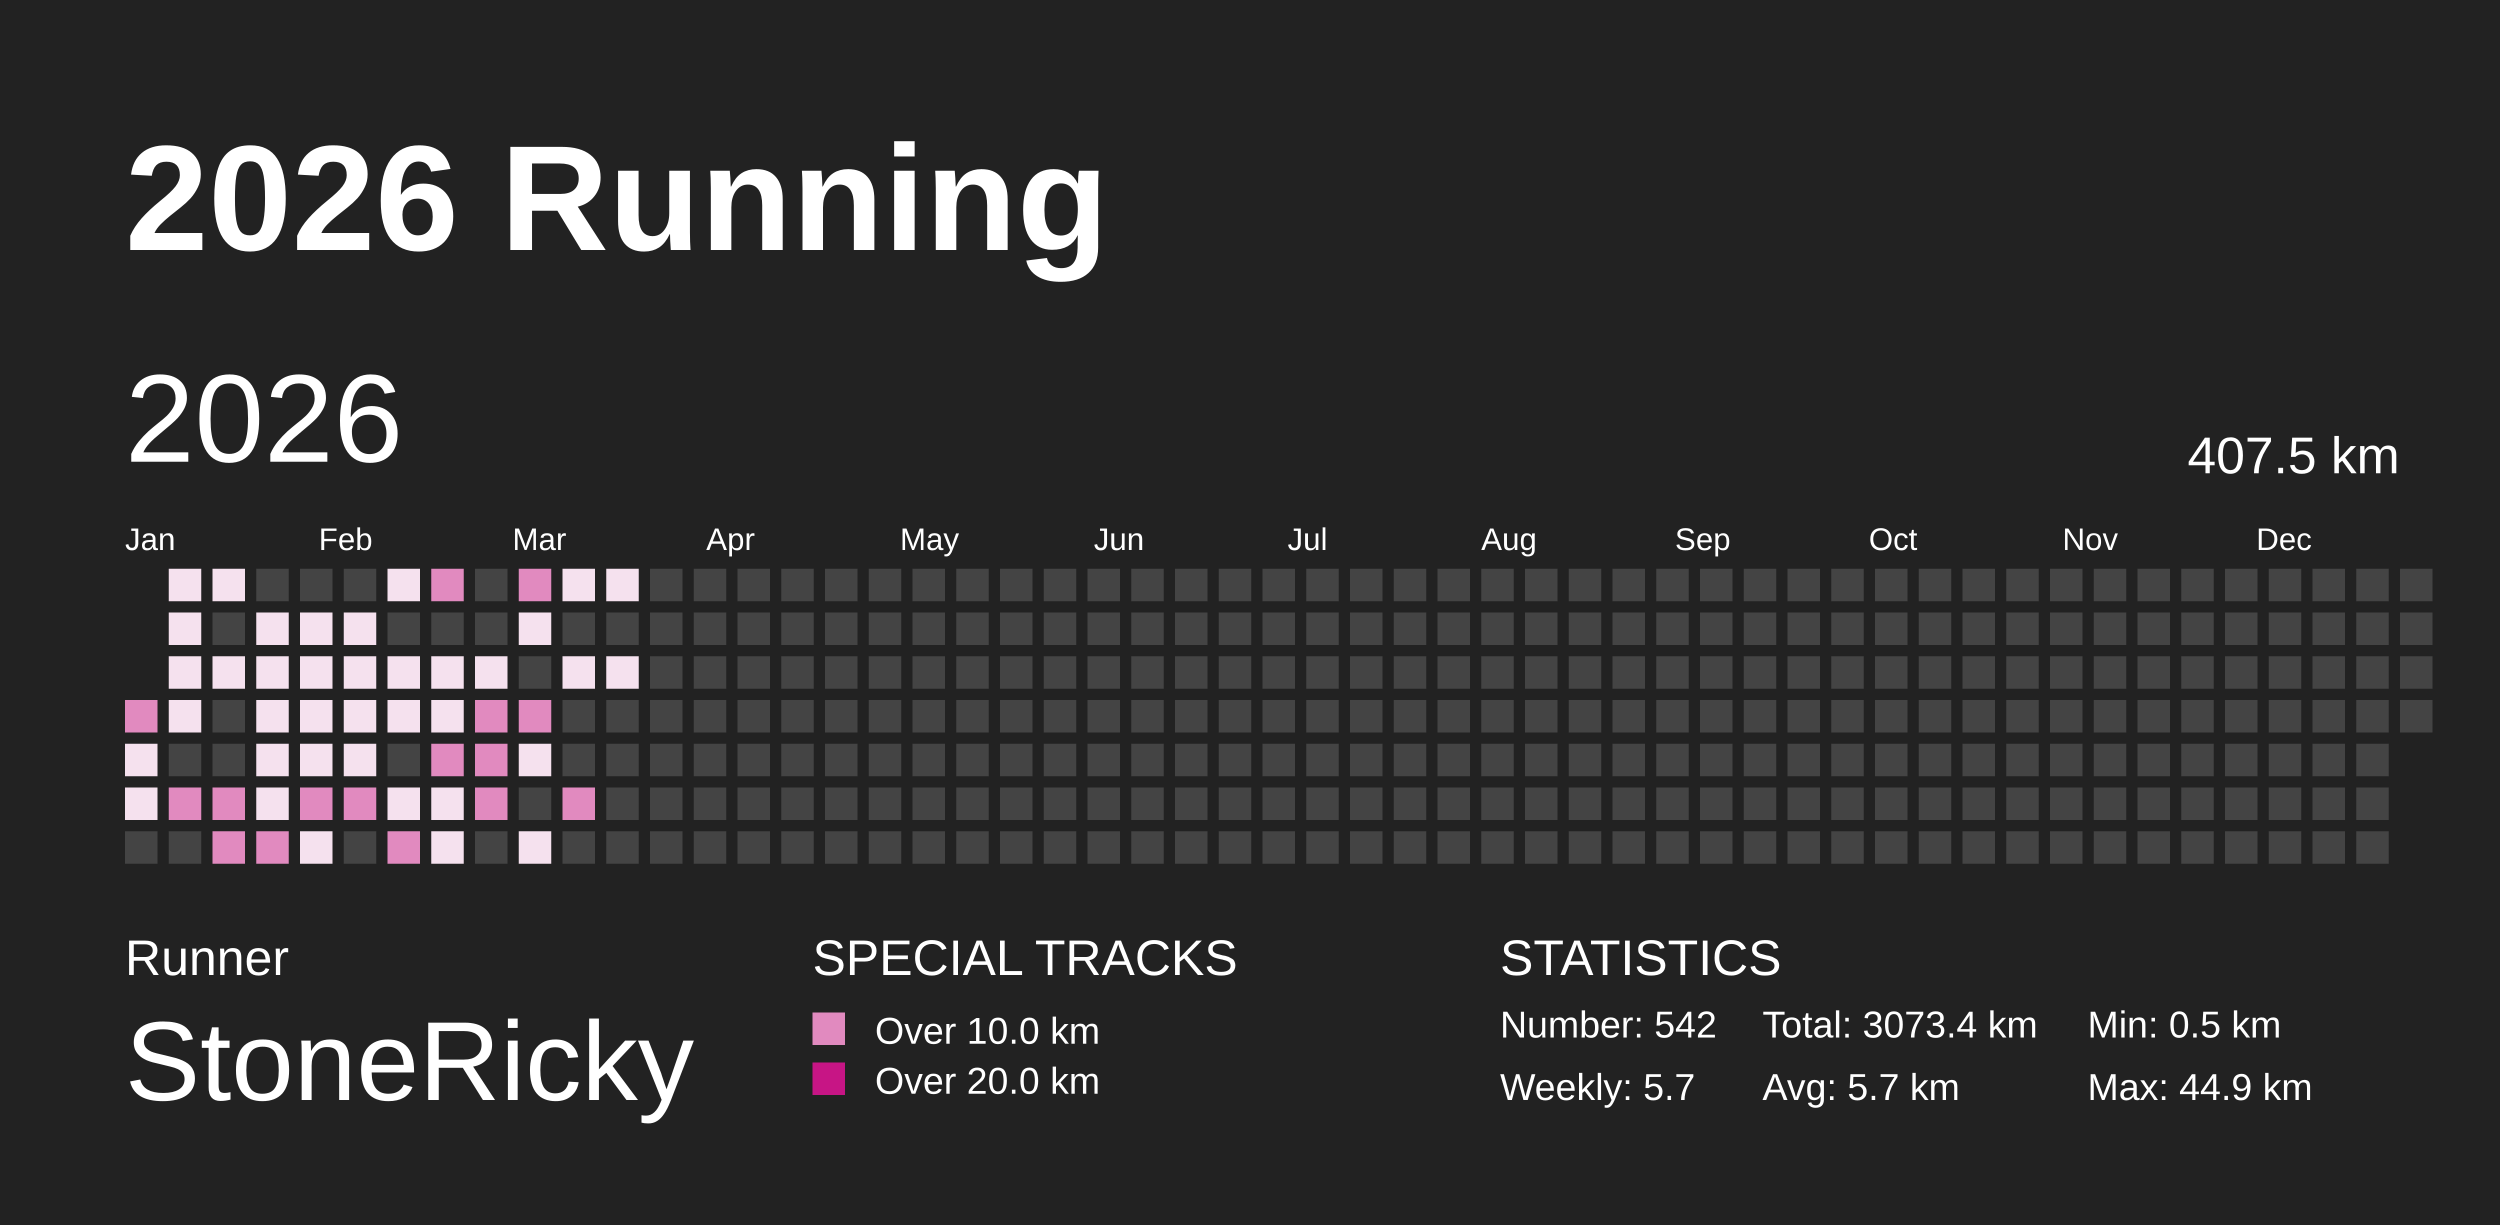
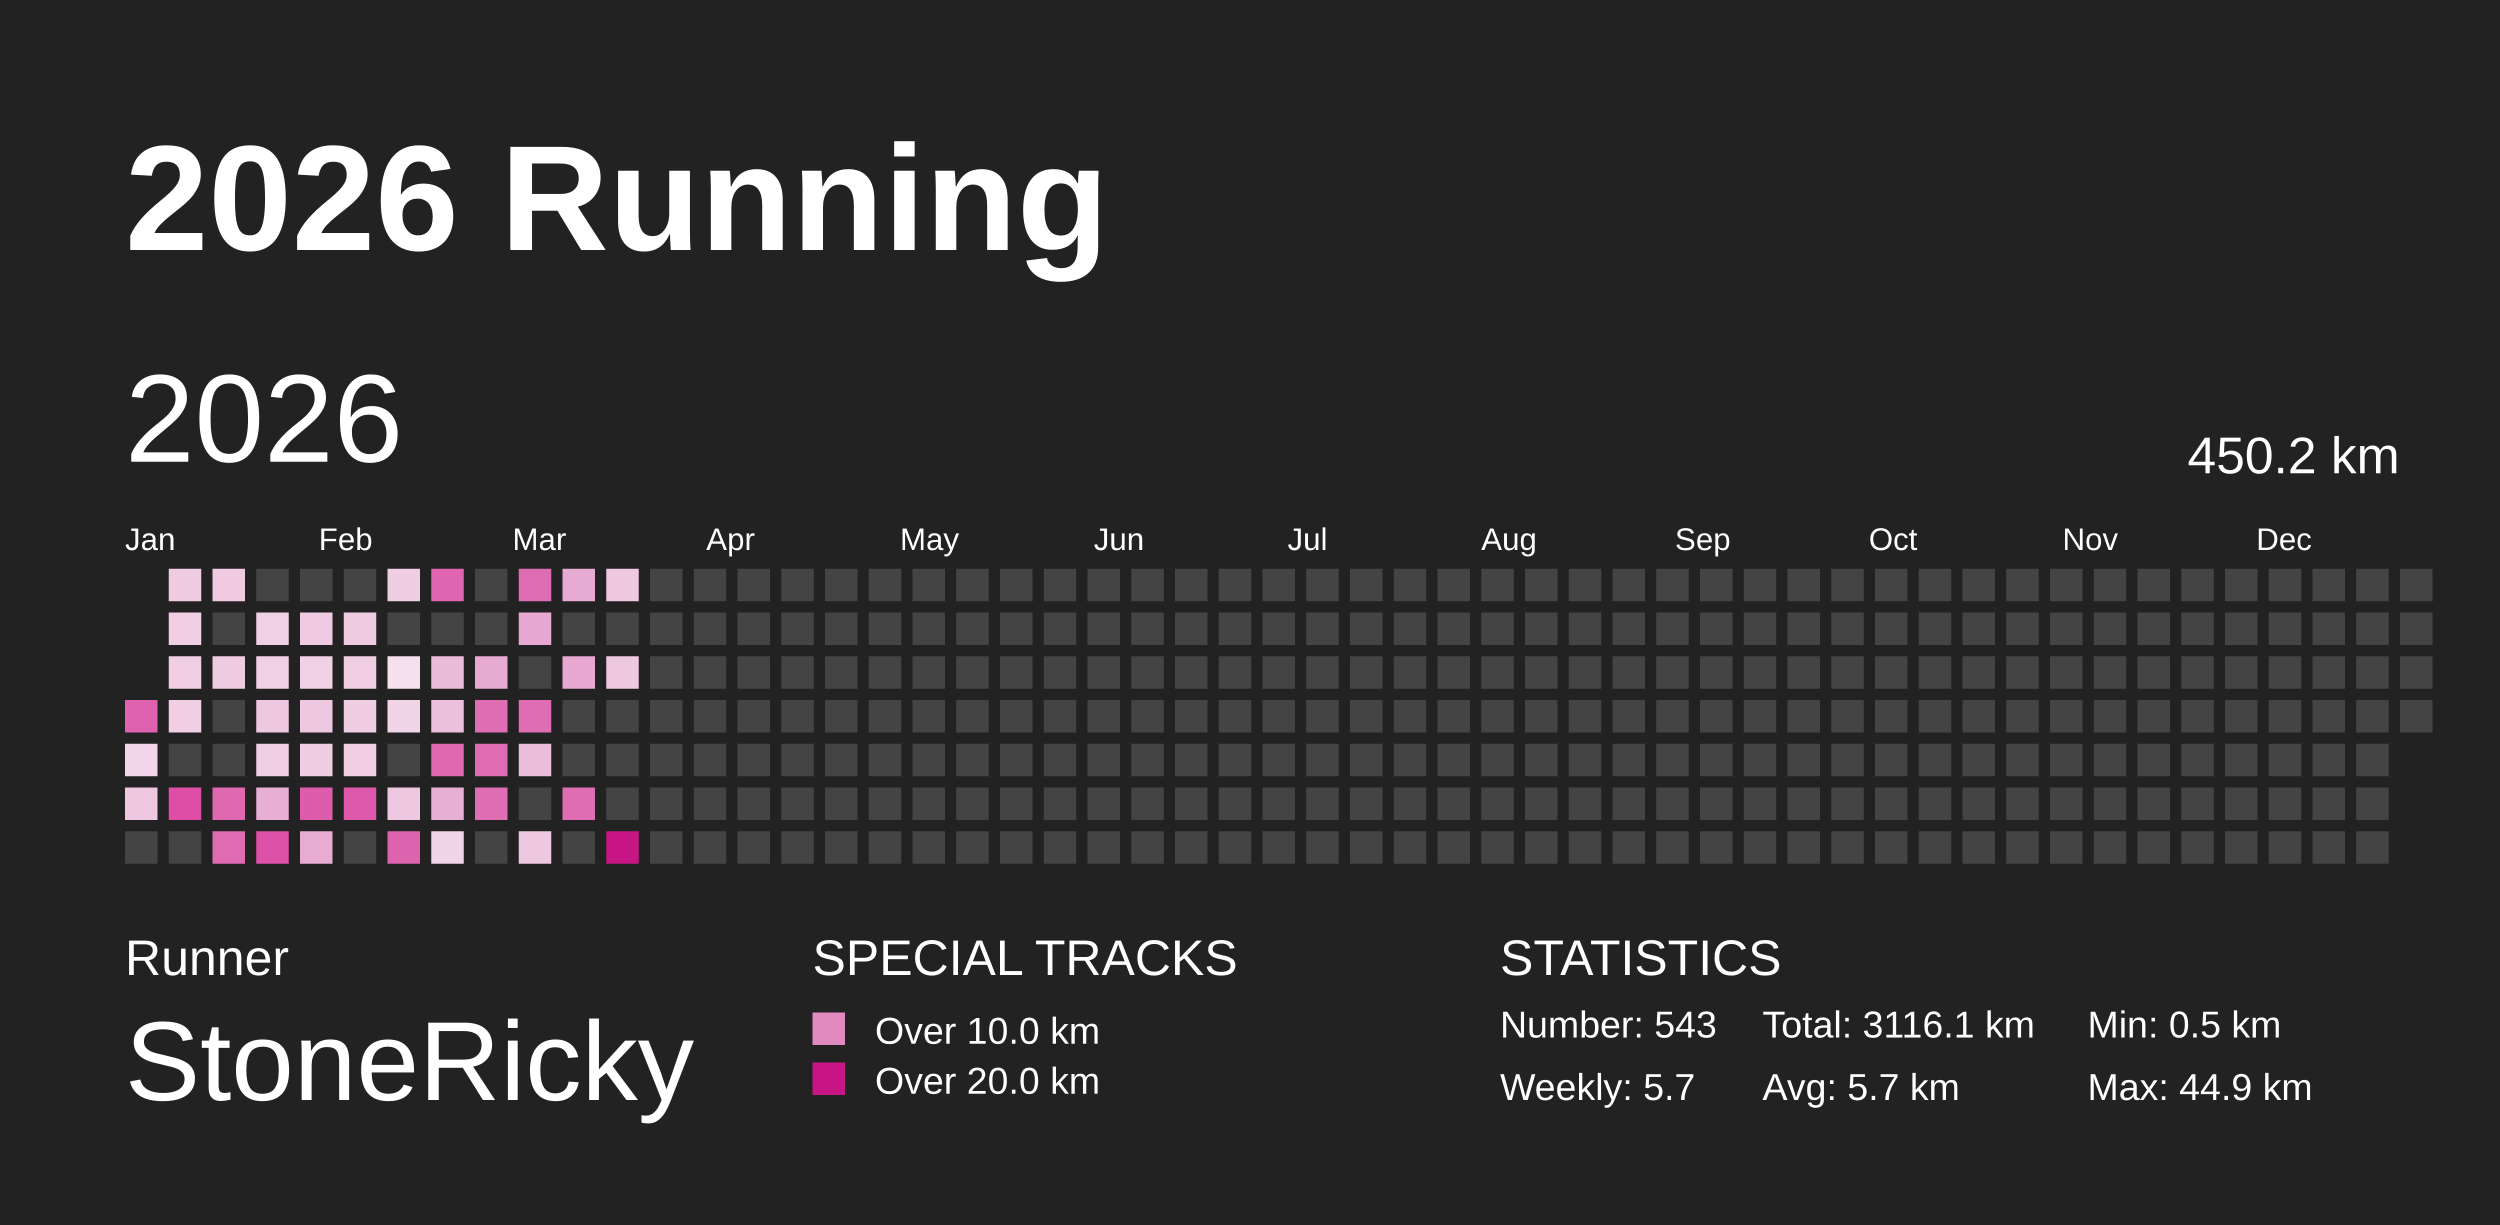
<svg xmlns="http://www.w3.org/2000/svg" baseProfile="full" height="98mm" version="1.1" viewBox="0,0,200,98" width="200mm">
  <defs />
  <rect fill="#222222" height="98" width="200" x="0" y="0" />
  <text fill="#FFFFFF" style="font-size:12px; font-family:Arial; font-weight:bold;" x="10" y="20">2026 Running</text>
  <text fill="#FFFFFF" style="font-size:4px; font-family:Arial" x="10" y="78">Runner</text>
  <text fill="#FFFFFF" style="font-size:9px; font-family:Arial" x="10" y="88">StoneRicky</text>
  <text fill="#FFFFFF" style="font-size:4px; font-family:Arial" x="65" y="78">SPECIAL TRACKS</text>
  <rect fill="#E18ABF" height="2.6" width="2.6" x="65" y="81" />
  <text fill="#FFFFFF" style="font-size:3px; font-family:Arial" x="70" y="83.5">Over 10.0 km</text>
  <rect fill="#C71585" height="2.6" width="2.6" x="65" y="85" />
  <text fill="#FFFFFF" style="font-size:3px; font-family:Arial" x="70" y="87.5">Over 20.0 km</text>
  <text fill="#FFFFFF" style="font-size:4px; font-family:Arial" x="120" y="78">STATISTICS</text>
-   <text fill="#FFFFFF" style="font-size:3px; font-family:Arial" x="120" y="83">Number: 542</text>
+   <text fill="#FFFFFF" style="font-size:3px; font-family:Arial" x="120" y="83">Number: 543</text>
  <text fill="#FFFFFF" style="font-size:3px; font-family:Arial" x="120" y="88">Weekly: 5.7</text>
-   <text fill="#FFFFFF" style="font-size:3px; font-family:Arial" x="141" y="83">Total: 3073.4 km</text>
+   <text fill="#FFFFFF" style="font-size:3px; font-family:Arial" x="141" y="83">Total: 3116.1 km</text>
  <text fill="#FFFFFF" style="font-size:3px; font-family:Arial" x="141" y="88">Avg: 5.7 km</text>
  <text fill="#FFFFFF" style="font-size:3px; font-family:Arial" x="167" y="83">Min: 0.5 km</text>
  <text fill="#FFFFFF" style="font-size:3px; font-family:Arial" x="167" y="88">Max: 44.9 km</text>
  <text dominant-baseline="hanging" fill="#FFFFFF" style="font-size:10.0px; font-family:Arial;" x="10" y="30">2026</text>
-   <text dominant-baseline="hanging" fill="#FFFFFF" style="font-size:4.125px; font-family:Arial;" x="175" y="35">407.5 km</text>
+   <text dominant-baseline="hanging" fill="#FFFFFF" style="font-size:4.125px; font-family:Arial;" x="175" y="35">450.2 km</text>
  <text fill="#FFFFFF" style="font-size:2.5px; font-family:Arial" x="10.0" y="44">Jan</text>
  <text fill="#FFFFFF" style="font-size:2.5px; font-family:Arial" x="25.5" y="44">Feb</text>
  <text fill="#FFFFFF" style="font-size:2.5px; font-family:Arial" x="41.0" y="44">Mar</text>
  <text fill="#FFFFFF" style="font-size:2.5px; font-family:Arial" x="56.5" y="44">Apr</text>
  <text fill="#FFFFFF" style="font-size:2.5px; font-family:Arial" x="72.0" y="44">May</text>
  <text fill="#FFFFFF" style="font-size:2.5px; font-family:Arial" x="87.5" y="44">Jun</text>
  <text fill="#FFFFFF" style="font-size:2.5px; font-family:Arial" x="103.0" y="44">Jul</text>
  <text fill="#FFFFFF" style="font-size:2.5px; font-family:Arial" x="118.5" y="44">Aug</text>
  <text fill="#FFFFFF" style="font-size:2.5px; font-family:Arial" x="134.0" y="44">Sep</text>
  <text fill="#FFFFFF" style="font-size:2.5px; font-family:Arial" x="149.5" y="44">Oct</text>
  <text fill="#FFFFFF" style="font-size:2.5px; font-family:Arial" x="165.0" y="44">Nov</text>
  <text fill="#FFFFFF" style="font-size:2.5px; font-family:Arial" x="180.5" y="44">Dec</text>
-   <rect fill="#E18ABF" height="2.6" width="2.6" x="10.0" y="56.0" />
-   <rect fill="#F5E1EE" height="2.6" width="2.6" x="10.0" y="59.5" />
-   <rect fill="#F5E1EE" height="2.6" width="2.6" x="10.0" y="63.0" />
+   <rect fill="#de62ae" height="2.6" width="2.6" x="10.0" y="56.0" />
+   <rect fill="#f2d5e8" height="2.6" width="2.6" x="10.0" y="59.5" />
+   <rect fill="#eec7e0" height="2.6" width="2.6" x="10.0" y="63.0" />
  <rect fill="#444444" height="2.6" width="2.6" x="10.0" y="66.5" />
-   <rect fill="#F5E1EE" height="2.6" width="2.6" x="13.5" y="45.5" />
-   <rect fill="#F5E1EE" height="2.6" width="2.6" x="13.5" y="49.0" />
-   <rect fill="#F5E1EE" height="2.6" width="2.6" x="13.5" y="52.5" />
-   <rect fill="#F5E1EE" height="2.6" width="2.6" x="13.5" y="56.0" />
+   <rect fill="#efcbe2" height="2.6" width="2.6" x="13.5" y="45.5" />
+   <rect fill="#f0cee4" height="2.6" width="2.6" x="13.5" y="49.0" />
+   <rect fill="#f0cee4" height="2.6" width="2.6" x="13.5" y="52.5" />
+   <rect fill="#f0cee4" height="2.6" width="2.6" x="13.5" y="56.0" />
  <rect fill="#444444" height="2.6" width="2.6" x="13.5" y="59.5" />
-   <rect fill="#E18ABF" height="2.6" width="2.6" x="13.5" y="63.0" />
+   <rect fill="#de4ea7" height="2.6" width="2.6" x="13.5" y="63.0" />
  <rect fill="#444444" height="2.6" width="2.6" x="13.5" y="66.5" />
-   <rect fill="#F5E1EE" height="2.6" width="2.6" x="17.0" y="45.5" />
+   <rect fill="#efcae2" height="2.6" width="2.6" x="17.0" y="45.5" />
  <rect fill="#444444" height="2.6" width="2.6" x="17.0" y="49.0" />
-   <rect fill="#F5E1EE" height="2.6" width="2.6" x="17.0" y="52.5" />
+   <rect fill="#efcbe2" height="2.6" width="2.6" x="17.0" y="52.5" />
  <rect fill="#444444" height="2.6" width="2.6" x="17.0" y="56.0" />
  <rect fill="#444444" height="2.6" width="2.6" x="17.0" y="59.5" />
-   <rect fill="#E18ABF" height="2.6" width="2.6" x="17.0" y="63.0" />
-   <rect fill="#E18ABF" height="2.6" width="2.6" x="17.0" y="66.5" />
+   <rect fill="#df68b1" height="2.6" width="2.6" x="17.0" y="63.0" />
+   <rect fill="#df6bb2" height="2.6" width="2.6" x="17.0" y="66.5" />
  <rect fill="#444444" height="2.6" width="2.6" x="20.5" y="45.5" />
-   <rect fill="#F5E1EE" height="2.6" width="2.6" x="20.5" y="49.0" />
-   <rect fill="#F5E1EE" height="2.6" width="2.6" x="20.5" y="52.5" />
-   <rect fill="#F5E1EE" height="2.6" width="2.6" x="20.5" y="56.0" />
-   <rect fill="#F5E1EE" height="2.6" width="2.6" x="20.5" y="59.5" />
-   <rect fill="#F5E1EE" height="2.6" width="2.6" x="20.5" y="63.0" />
-   <rect fill="#E18ABF" height="2.6" width="2.6" x="20.5" y="66.5" />
+   <rect fill="#f0d0e5" height="2.6" width="2.6" x="20.5" y="49.0" />
+   <rect fill="#f0d0e5" height="2.6" width="2.6" x="20.5" y="52.5" />
+   <rect fill="#eec8e1" height="2.6" width="2.6" x="20.5" y="56.0" />
+   <rect fill="#f0cfe4" height="2.6" width="2.6" x="20.5" y="59.5" />
+   <rect fill="#e8aed3" height="2.6" width="2.6" x="20.5" y="63.0" />
+   <rect fill="#de51a8" height="2.6" width="2.6" x="20.5" y="66.5" />
  <rect fill="#444444" height="2.6" width="2.6" x="24.0" y="45.5" />
-   <rect fill="#F5E1EE" height="2.6" width="2.6" x="24.0" y="49.0" />
-   <rect fill="#F5E1EE" height="2.6" width="2.6" x="24.0" y="52.5" />
-   <rect fill="#F5E1EE" height="2.6" width="2.6" x="24.0" y="56.0" />
-   <rect fill="#F5E1EE" height="2.6" width="2.6" x="24.0" y="59.5" />
-   <rect fill="#E18ABF" height="2.6" width="2.6" x="24.0" y="63.0" />
-   <rect fill="#F5E1EE" height="2.6" width="2.6" x="24.0" y="66.5" />
+   <rect fill="#efcae2" height="2.6" width="2.6" x="24.0" y="49.0" />
+   <rect fill="#f0d0e5" height="2.6" width="2.6" x="24.0" y="52.5" />
+   <rect fill="#eec7e0" height="2.6" width="2.6" x="24.0" y="56.0" />
+   <rect fill="#efcde3" height="2.6" width="2.6" x="24.0" y="59.5" />
+   <rect fill="#de5cac" height="2.6" width="2.6" x="24.0" y="63.0" />
+   <rect fill="#e8acd3" height="2.6" width="2.6" x="24.0" y="66.5" />
  <rect fill="#444444" height="2.6" width="2.6" x="27.5" y="45.5" />
-   <rect fill="#F5E1EE" height="2.6" width="2.6" x="27.5" y="49.0" />
-   <rect fill="#F5E1EE" height="2.6" width="2.6" x="27.5" y="52.5" />
-   <rect fill="#F5E1EE" height="2.6" width="2.6" x="27.5" y="56.0" />
-   <rect fill="#F5E1EE" height="2.6" width="2.6" x="27.5" y="59.5" />
-   <rect fill="#E18ABF" height="2.6" width="2.6" x="27.5" y="63.0" />
+   <rect fill="#efcbe2" height="2.6" width="2.6" x="27.5" y="49.0" />
+   <rect fill="#f0cee4" height="2.6" width="2.6" x="27.5" y="52.5" />
+   <rect fill="#efcde3" height="2.6" width="2.6" x="27.5" y="56.0" />
+   <rect fill="#f0cee4" height="2.6" width="2.6" x="27.5" y="59.5" />
+   <rect fill="#de59ab" height="2.6" width="2.6" x="27.5" y="63.0" />
  <rect fill="#444444" height="2.6" width="2.6" x="27.5" y="66.5" />
-   <rect fill="#F5E1EE" height="2.6" width="2.6" x="31.0" y="45.5" />
+   <rect fill="#efcde3" height="2.6" width="2.6" x="31.0" y="45.5" />
  <rect fill="#444444" height="2.6" width="2.6" x="31.0" y="49.0" />
-   <rect fill="#F5E1EE" height="2.6" width="2.6" x="31.0" y="52.5" />
-   <rect fill="#F5E1EE" height="2.6" width="2.6" x="31.0" y="56.0" />
+   <rect fill="#f5e1ee" height="2.6" width="2.6" x="31.0" y="52.5" />
+   <rect fill="#f1d4e7" height="2.6" width="2.6" x="31.0" y="56.0" />
  <rect fill="#444444" height="2.6" width="2.6" x="31.0" y="59.5" />
-   <rect fill="#F5E1EE" height="2.6" width="2.6" x="31.0" y="63.0" />
-   <rect fill="#E18ABF" height="2.6" width="2.6" x="31.0" y="66.5" />
-   <rect fill="#E18ABF" height="2.6" width="2.6" x="34.5" y="45.5" />
+   <rect fill="#eec7e0" height="2.6" width="2.6" x="31.0" y="63.0" />
+   <rect fill="#de63af" height="2.6" width="2.6" x="31.0" y="66.5" />
+   <rect fill="#df65b0" height="2.6" width="2.6" x="34.5" y="45.5" />
  <rect fill="#444444" height="2.6" width="2.6" x="34.5" y="49.0" />
-   <rect fill="#F5E1EE" height="2.6" width="2.6" x="34.5" y="52.5" />
-   <rect fill="#F5E1EE" height="2.6" width="2.6" x="34.5" y="56.0" />
-   <rect fill="#E18ABF" height="2.6" width="2.6" x="34.5" y="59.5" />
-   <rect fill="#F5E1EE" height="2.6" width="2.6" x="34.5" y="63.0" />
-   <rect fill="#F5E1EE" height="2.6" width="2.6" x="34.5" y="66.5" />
+   <rect fill="#ebbcda" height="2.6" width="2.6" x="34.5" y="52.5" />
+   <rect fill="#ecbfdc" height="2.6" width="2.6" x="34.5" y="56.0" />
+   <rect fill="#df68b1" height="2.6" width="2.6" x="34.5" y="59.5" />
+   <rect fill="#e8afd4" height="2.6" width="2.6" x="34.5" y="63.0" />
+   <rect fill="#f1d4e7" height="2.6" width="2.6" x="34.5" y="66.5" />
  <rect fill="#444444" height="2.6" width="2.6" x="38.0" y="45.5" />
  <rect fill="#444444" height="2.6" width="2.6" x="38.0" y="49.0" />
-   <rect fill="#F5E1EE" height="2.6" width="2.6" x="38.0" y="52.5" />
-   <rect fill="#E18ABF" height="2.6" width="2.6" x="38.0" y="56.0" />
-   <rect fill="#E18ABF" height="2.6" width="2.6" x="38.0" y="59.5" />
-   <rect fill="#E18ABF" height="2.6" width="2.6" x="38.0" y="63.0" />
+   <rect fill="#e7aad1" height="2.6" width="2.6" x="38.0" y="52.5" />
+   <rect fill="#df6db3" height="2.6" width="2.6" x="38.0" y="56.0" />
+   <rect fill="#df6bb2" height="2.6" width="2.6" x="38.0" y="59.5" />
+   <rect fill="#df6db3" height="2.6" width="2.6" x="38.0" y="63.0" />
  <rect fill="#444444" height="2.6" width="2.6" x="38.0" y="66.5" />
-   <rect fill="#E18ABF" height="2.6" width="2.6" x="41.5" y="45.5" />
-   <rect fill="#F5E1EE" height="2.6" width="2.6" x="41.5" y="49.0" />
+   <rect fill="#df6db3" height="2.6" width="2.6" x="41.5" y="45.5" />
+   <rect fill="#e7a9d1" height="2.6" width="2.6" x="41.5" y="49.0" />
  <rect fill="#444444" height="2.6" width="2.6" x="41.5" y="52.5" />
-   <rect fill="#E18ABF" height="2.6" width="2.6" x="41.5" y="56.0" />
-   <rect fill="#F5E1EE" height="2.6" width="2.6" x="41.5" y="59.5" />
+   <rect fill="#df6db3" height="2.6" width="2.6" x="41.5" y="56.0" />
+   <rect fill="#ecbddb" height="2.6" width="2.6" x="41.5" y="59.5" />
  <rect fill="#444444" height="2.6" width="2.6" x="41.5" y="63.0" />
-   <rect fill="#F5E1EE" height="2.6" width="2.6" x="41.5" y="66.5" />
-   <rect fill="#F5E1EE" height="2.6" width="2.6" x="45.0" y="45.5" />
+   <rect fill="#eec8e1" height="2.6" width="2.6" x="41.5" y="66.5" />
+   <rect fill="#e7aad2" height="2.6" width="2.6" x="45.0" y="45.5" />
  <rect fill="#444444" height="2.6" width="2.6" x="45.0" y="49.0" />
-   <rect fill="#F5E1EE" height="2.6" width="2.6" x="45.0" y="52.5" />
+   <rect fill="#e7a9d1" height="2.6" width="2.6" x="45.0" y="52.5" />
  <rect fill="#444444" height="2.6" width="2.6" x="45.0" y="56.0" />
  <rect fill="#444444" height="2.6" width="2.6" x="45.0" y="59.5" />
-   <rect fill="#E18ABF" height="2.6" width="2.6" x="45.0" y="63.0" />
+   <rect fill="#df6db3" height="2.6" width="2.6" x="45.0" y="63.0" />
  <rect fill="#444444" height="2.6" width="2.6" x="45.0" y="66.5" />
-   <rect fill="#F5E1EE" height="2.6" width="2.6" x="48.5" y="45.5" />
+   <rect fill="#eec8e1" height="2.6" width="2.6" x="48.5" y="45.5" />
  <rect fill="#444444" height="2.6" width="2.6" x="48.5" y="49.0" />
-   <rect fill="#F5E1EE" height="2.6" width="2.6" x="48.5" y="52.5" />
+   <rect fill="#eec8e1" height="2.6" width="2.6" x="48.5" y="52.5" />
  <rect fill="#444444" height="2.6" width="2.6" x="48.5" y="56.0" />
  <rect fill="#444444" height="2.6" width="2.6" x="48.5" y="59.5" />
  <rect fill="#444444" height="2.6" width="2.6" x="48.5" y="63.0" />
-   <rect fill="#444444" height="2.6" width="2.6" x="48.5" y="66.5" />
+   <rect fill="#C71585" height="2.6" width="2.6" x="48.5" y="66.5" />
  <rect fill="#444444" height="2.6" width="2.6" x="52.0" y="45.5" />
  <rect fill="#444444" height="2.6" width="2.6" x="52.0" y="49.0" />
  <rect fill="#444444" height="2.6" width="2.6" x="52.0" y="52.5" />
  <rect fill="#444444" height="2.6" width="2.6" x="52.0" y="56.0" />
  <rect fill="#444444" height="2.6" width="2.6" x="52.0" y="59.5" />
  <rect fill="#444444" height="2.6" width="2.6" x="52.0" y="63.0" />
  <rect fill="#444444" height="2.6" width="2.6" x="52.0" y="66.5" />
  <rect fill="#444444" height="2.6" width="2.6" x="55.5" y="45.5" />
  <rect fill="#444444" height="2.6" width="2.6" x="55.5" y="49.0" />
  <rect fill="#444444" height="2.6" width="2.6" x="55.5" y="52.5" />
  <rect fill="#444444" height="2.6" width="2.6" x="55.5" y="56.0" />
  <rect fill="#444444" height="2.6" width="2.6" x="55.5" y="59.5" />
  <rect fill="#444444" height="2.6" width="2.6" x="55.5" y="63.0" />
  <rect fill="#444444" height="2.6" width="2.6" x="55.5" y="66.5" />
  <rect fill="#444444" height="2.6" width="2.6" x="59.0" y="45.5" />
  <rect fill="#444444" height="2.6" width="2.6" x="59.0" y="49.0" />
  <rect fill="#444444" height="2.6" width="2.6" x="59.0" y="52.5" />
  <rect fill="#444444" height="2.6" width="2.6" x="59.0" y="56.0" />
  <rect fill="#444444" height="2.6" width="2.6" x="59.0" y="59.5" />
  <rect fill="#444444" height="2.6" width="2.6" x="59.0" y="63.0" />
  <rect fill="#444444" height="2.6" width="2.6" x="59.0" y="66.5" />
  <rect fill="#444444" height="2.6" width="2.6" x="62.5" y="45.5" />
  <rect fill="#444444" height="2.6" width="2.6" x="62.5" y="49.0" />
  <rect fill="#444444" height="2.6" width="2.6" x="62.5" y="52.5" />
  <rect fill="#444444" height="2.6" width="2.6" x="62.5" y="56.0" />
  <rect fill="#444444" height="2.6" width="2.6" x="62.5" y="59.5" />
  <rect fill="#444444" height="2.6" width="2.6" x="62.5" y="63.0" />
  <rect fill="#444444" height="2.6" width="2.6" x="62.5" y="66.5" />
  <rect fill="#444444" height="2.6" width="2.6" x="66.0" y="45.5" />
  <rect fill="#444444" height="2.6" width="2.6" x="66.0" y="49.0" />
  <rect fill="#444444" height="2.6" width="2.6" x="66.0" y="52.5" />
  <rect fill="#444444" height="2.6" width="2.6" x="66.0" y="56.0" />
  <rect fill="#444444" height="2.6" width="2.6" x="66.0" y="59.5" />
  <rect fill="#444444" height="2.6" width="2.6" x="66.0" y="63.0" />
  <rect fill="#444444" height="2.6" width="2.6" x="66.0" y="66.5" />
  <rect fill="#444444" height="2.6" width="2.6" x="69.5" y="45.5" />
  <rect fill="#444444" height="2.6" width="2.6" x="69.5" y="49.0" />
  <rect fill="#444444" height="2.6" width="2.6" x="69.5" y="52.5" />
  <rect fill="#444444" height="2.6" width="2.6" x="69.5" y="56.0" />
  <rect fill="#444444" height="2.6" width="2.6" x="69.5" y="59.5" />
  <rect fill="#444444" height="2.6" width="2.6" x="69.5" y="63.0" />
  <rect fill="#444444" height="2.6" width="2.6" x="69.5" y="66.5" />
  <rect fill="#444444" height="2.6" width="2.6" x="73.0" y="45.5" />
  <rect fill="#444444" height="2.6" width="2.6" x="73.0" y="49.0" />
  <rect fill="#444444" height="2.6" width="2.6" x="73.0" y="52.5" />
  <rect fill="#444444" height="2.6" width="2.6" x="73.0" y="56.0" />
  <rect fill="#444444" height="2.6" width="2.6" x="73.0" y="59.5" />
  <rect fill="#444444" height="2.6" width="2.6" x="73.0" y="63.0" />
  <rect fill="#444444" height="2.6" width="2.6" x="73.0" y="66.5" />
  <rect fill="#444444" height="2.6" width="2.6" x="76.5" y="45.5" />
  <rect fill="#444444" height="2.6" width="2.6" x="76.5" y="49.0" />
  <rect fill="#444444" height="2.6" width="2.6" x="76.5" y="52.5" />
  <rect fill="#444444" height="2.6" width="2.6" x="76.5" y="56.0" />
  <rect fill="#444444" height="2.6" width="2.6" x="76.5" y="59.5" />
  <rect fill="#444444" height="2.6" width="2.6" x="76.5" y="63.0" />
  <rect fill="#444444" height="2.6" width="2.6" x="76.5" y="66.5" />
  <rect fill="#444444" height="2.6" width="2.6" x="80.0" y="45.5" />
  <rect fill="#444444" height="2.6" width="2.6" x="80.0" y="49.0" />
  <rect fill="#444444" height="2.6" width="2.6" x="80.0" y="52.5" />
  <rect fill="#444444" height="2.6" width="2.6" x="80.0" y="56.0" />
  <rect fill="#444444" height="2.6" width="2.6" x="80.0" y="59.5" />
  <rect fill="#444444" height="2.6" width="2.6" x="80.0" y="63.0" />
  <rect fill="#444444" height="2.6" width="2.6" x="80.0" y="66.5" />
  <rect fill="#444444" height="2.6" width="2.6" x="83.5" y="45.5" />
  <rect fill="#444444" height="2.6" width="2.6" x="83.5" y="49.0" />
  <rect fill="#444444" height="2.6" width="2.6" x="83.5" y="52.5" />
  <rect fill="#444444" height="2.6" width="2.6" x="83.5" y="56.0" />
  <rect fill="#444444" height="2.6" width="2.6" x="83.5" y="59.5" />
  <rect fill="#444444" height="2.6" width="2.6" x="83.5" y="63.0" />
  <rect fill="#444444" height="2.6" width="2.6" x="83.5" y="66.5" />
  <rect fill="#444444" height="2.6" width="2.6" x="87.0" y="45.5" />
  <rect fill="#444444" height="2.6" width="2.6" x="87.0" y="49.0" />
  <rect fill="#444444" height="2.6" width="2.6" x="87.0" y="52.5" />
  <rect fill="#444444" height="2.6" width="2.6" x="87.0" y="56.0" />
  <rect fill="#444444" height="2.6" width="2.6" x="87.0" y="59.5" />
  <rect fill="#444444" height="2.6" width="2.6" x="87.0" y="63.0" />
  <rect fill="#444444" height="2.6" width="2.6" x="87.0" y="66.5" />
  <rect fill="#444444" height="2.6" width="2.6" x="90.5" y="45.5" />
  <rect fill="#444444" height="2.6" width="2.6" x="90.5" y="49.0" />
  <rect fill="#444444" height="2.6" width="2.6" x="90.5" y="52.5" />
  <rect fill="#444444" height="2.6" width="2.6" x="90.5" y="56.0" />
  <rect fill="#444444" height="2.6" width="2.6" x="90.5" y="59.5" />
  <rect fill="#444444" height="2.6" width="2.6" x="90.5" y="63.0" />
  <rect fill="#444444" height="2.6" width="2.6" x="90.5" y="66.5" />
  <rect fill="#444444" height="2.6" width="2.6" x="94.0" y="45.5" />
  <rect fill="#444444" height="2.6" width="2.6" x="94.0" y="49.0" />
  <rect fill="#444444" height="2.6" width="2.6" x="94.0" y="52.5" />
  <rect fill="#444444" height="2.6" width="2.6" x="94.0" y="56.0" />
  <rect fill="#444444" height="2.6" width="2.6" x="94.0" y="59.5" />
  <rect fill="#444444" height="2.6" width="2.6" x="94.0" y="63.0" />
  <rect fill="#444444" height="2.6" width="2.6" x="94.0" y="66.5" />
  <rect fill="#444444" height="2.6" width="2.6" x="97.5" y="45.5" />
  <rect fill="#444444" height="2.6" width="2.6" x="97.5" y="49.0" />
  <rect fill="#444444" height="2.6" width="2.6" x="97.5" y="52.5" />
  <rect fill="#444444" height="2.6" width="2.6" x="97.5" y="56.0" />
  <rect fill="#444444" height="2.6" width="2.6" x="97.5" y="59.5" />
  <rect fill="#444444" height="2.6" width="2.6" x="97.5" y="63.0" />
  <rect fill="#444444" height="2.6" width="2.6" x="97.5" y="66.5" />
  <rect fill="#444444" height="2.6" width="2.6" x="101.0" y="45.5" />
  <rect fill="#444444" height="2.6" width="2.6" x="101.0" y="49.0" />
  <rect fill="#444444" height="2.6" width="2.6" x="101.0" y="52.5" />
  <rect fill="#444444" height="2.6" width="2.6" x="101.0" y="56.0" />
  <rect fill="#444444" height="2.6" width="2.6" x="101.0" y="59.5" />
  <rect fill="#444444" height="2.6" width="2.6" x="101.0" y="63.0" />
  <rect fill="#444444" height="2.6" width="2.6" x="101.0" y="66.5" />
  <rect fill="#444444" height="2.6" width="2.6" x="104.5" y="45.5" />
  <rect fill="#444444" height="2.6" width="2.6" x="104.5" y="49.0" />
  <rect fill="#444444" height="2.6" width="2.6" x="104.5" y="52.5" />
  <rect fill="#444444" height="2.6" width="2.6" x="104.5" y="56.0" />
  <rect fill="#444444" height="2.6" width="2.6" x="104.5" y="59.5" />
  <rect fill="#444444" height="2.6" width="2.6" x="104.5" y="63.0" />
  <rect fill="#444444" height="2.6" width="2.6" x="104.5" y="66.5" />
  <rect fill="#444444" height="2.6" width="2.6" x="108.0" y="45.5" />
  <rect fill="#444444" height="2.6" width="2.6" x="108.0" y="49.0" />
  <rect fill="#444444" height="2.6" width="2.6" x="108.0" y="52.5" />
  <rect fill="#444444" height="2.6" width="2.6" x="108.0" y="56.0" />
  <rect fill="#444444" height="2.6" width="2.6" x="108.0" y="59.5" />
  <rect fill="#444444" height="2.6" width="2.6" x="108.0" y="63.0" />
  <rect fill="#444444" height="2.6" width="2.6" x="108.0" y="66.5" />
  <rect fill="#444444" height="2.6" width="2.6" x="111.5" y="45.5" />
  <rect fill="#444444" height="2.6" width="2.6" x="111.5" y="49.0" />
  <rect fill="#444444" height="2.6" width="2.6" x="111.5" y="52.5" />
  <rect fill="#444444" height="2.6" width="2.6" x="111.5" y="56.0" />
  <rect fill="#444444" height="2.6" width="2.6" x="111.5" y="59.5" />
  <rect fill="#444444" height="2.6" width="2.6" x="111.5" y="63.0" />
  <rect fill="#444444" height="2.6" width="2.6" x="111.5" y="66.5" />
  <rect fill="#444444" height="2.6" width="2.6" x="115.0" y="45.5" />
  <rect fill="#444444" height="2.6" width="2.6" x="115.0" y="49.0" />
  <rect fill="#444444" height="2.6" width="2.6" x="115.0" y="52.5" />
  <rect fill="#444444" height="2.6" width="2.6" x="115.0" y="56.0" />
  <rect fill="#444444" height="2.6" width="2.6" x="115.0" y="59.5" />
  <rect fill="#444444" height="2.6" width="2.6" x="115.0" y="63.0" />
  <rect fill="#444444" height="2.6" width="2.6" x="115.0" y="66.5" />
  <rect fill="#444444" height="2.6" width="2.6" x="118.5" y="45.5" />
  <rect fill="#444444" height="2.6" width="2.6" x="118.5" y="49.0" />
  <rect fill="#444444" height="2.6" width="2.6" x="118.5" y="52.5" />
  <rect fill="#444444" height="2.6" width="2.6" x="118.5" y="56.0" />
  <rect fill="#444444" height="2.6" width="2.6" x="118.5" y="59.5" />
  <rect fill="#444444" height="2.6" width="2.6" x="118.5" y="63.0" />
  <rect fill="#444444" height="2.6" width="2.6" x="118.5" y="66.5" />
  <rect fill="#444444" height="2.6" width="2.6" x="122.0" y="45.5" />
  <rect fill="#444444" height="2.6" width="2.6" x="122.0" y="49.0" />
  <rect fill="#444444" height="2.6" width="2.6" x="122.0" y="52.5" />
  <rect fill="#444444" height="2.6" width="2.6" x="122.0" y="56.0" />
  <rect fill="#444444" height="2.6" width="2.6" x="122.0" y="59.5" />
  <rect fill="#444444" height="2.6" width="2.6" x="122.0" y="63.0" />
  <rect fill="#444444" height="2.6" width="2.6" x="122.0" y="66.5" />
  <rect fill="#444444" height="2.6" width="2.6" x="125.5" y="45.5" />
  <rect fill="#444444" height="2.6" width="2.6" x="125.5" y="49.0" />
  <rect fill="#444444" height="2.6" width="2.6" x="125.5" y="52.5" />
  <rect fill="#444444" height="2.6" width="2.6" x="125.5" y="56.0" />
  <rect fill="#444444" height="2.6" width="2.6" x="125.5" y="59.5" />
  <rect fill="#444444" height="2.6" width="2.6" x="125.5" y="63.0" />
  <rect fill="#444444" height="2.6" width="2.6" x="125.5" y="66.5" />
  <rect fill="#444444" height="2.6" width="2.6" x="129.0" y="45.5" />
  <rect fill="#444444" height="2.6" width="2.6" x="129.0" y="49.0" />
  <rect fill="#444444" height="2.6" width="2.6" x="129.0" y="52.5" />
  <rect fill="#444444" height="2.6" width="2.6" x="129.0" y="56.0" />
  <rect fill="#444444" height="2.6" width="2.6" x="129.0" y="59.5" />
  <rect fill="#444444" height="2.6" width="2.6" x="129.0" y="63.0" />
  <rect fill="#444444" height="2.6" width="2.6" x="129.0" y="66.5" />
  <rect fill="#444444" height="2.6" width="2.6" x="132.5" y="45.5" />
  <rect fill="#444444" height="2.6" width="2.6" x="132.5" y="49.0" />
  <rect fill="#444444" height="2.6" width="2.6" x="132.5" y="52.5" />
  <rect fill="#444444" height="2.6" width="2.6" x="132.5" y="56.0" />
  <rect fill="#444444" height="2.6" width="2.6" x="132.5" y="59.5" />
  <rect fill="#444444" height="2.6" width="2.6" x="132.5" y="63.0" />
  <rect fill="#444444" height="2.6" width="2.6" x="132.5" y="66.5" />
  <rect fill="#444444" height="2.6" width="2.6" x="136.0" y="45.5" />
  <rect fill="#444444" height="2.6" width="2.6" x="136.0" y="49.0" />
  <rect fill="#444444" height="2.6" width="2.6" x="136.0" y="52.5" />
  <rect fill="#444444" height="2.6" width="2.6" x="136.0" y="56.0" />
  <rect fill="#444444" height="2.6" width="2.6" x="136.0" y="59.5" />
  <rect fill="#444444" height="2.6" width="2.6" x="136.0" y="63.0" />
  <rect fill="#444444" height="2.6" width="2.6" x="136.0" y="66.5" />
  <rect fill="#444444" height="2.6" width="2.6" x="139.5" y="45.5" />
  <rect fill="#444444" height="2.6" width="2.6" x="139.5" y="49.0" />
  <rect fill="#444444" height="2.6" width="2.6" x="139.5" y="52.5" />
  <rect fill="#444444" height="2.6" width="2.6" x="139.5" y="56.0" />
  <rect fill="#444444" height="2.6" width="2.6" x="139.5" y="59.5" />
  <rect fill="#444444" height="2.6" width="2.6" x="139.5" y="63.0" />
  <rect fill="#444444" height="2.6" width="2.6" x="139.5" y="66.5" />
  <rect fill="#444444" height="2.6" width="2.6" x="143.0" y="45.5" />
  <rect fill="#444444" height="2.6" width="2.6" x="143.0" y="49.0" />
  <rect fill="#444444" height="2.6" width="2.6" x="143.0" y="52.5" />
  <rect fill="#444444" height="2.6" width="2.6" x="143.0" y="56.0" />
  <rect fill="#444444" height="2.6" width="2.6" x="143.0" y="59.5" />
  <rect fill="#444444" height="2.6" width="2.6" x="143.0" y="63.0" />
  <rect fill="#444444" height="2.6" width="2.6" x="143.0" y="66.5" />
  <rect fill="#444444" height="2.6" width="2.6" x="146.5" y="45.5" />
  <rect fill="#444444" height="2.6" width="2.6" x="146.5" y="49.0" />
  <rect fill="#444444" height="2.6" width="2.6" x="146.5" y="52.5" />
  <rect fill="#444444" height="2.6" width="2.6" x="146.5" y="56.0" />
  <rect fill="#444444" height="2.6" width="2.6" x="146.5" y="59.5" />
  <rect fill="#444444" height="2.6" width="2.6" x="146.5" y="63.0" />
  <rect fill="#444444" height="2.6" width="2.6" x="146.5" y="66.5" />
  <rect fill="#444444" height="2.6" width="2.6" x="150.0" y="45.5" />
  <rect fill="#444444" height="2.6" width="2.6" x="150.0" y="49.0" />
  <rect fill="#444444" height="2.6" width="2.6" x="150.0" y="52.5" />
  <rect fill="#444444" height="2.6" width="2.6" x="150.0" y="56.0" />
  <rect fill="#444444" height="2.6" width="2.6" x="150.0" y="59.5" />
  <rect fill="#444444" height="2.6" width="2.6" x="150.0" y="63.0" />
  <rect fill="#444444" height="2.6" width="2.6" x="150.0" y="66.5" />
  <rect fill="#444444" height="2.6" width="2.6" x="153.5" y="45.5" />
  <rect fill="#444444" height="2.6" width="2.6" x="153.5" y="49.0" />
  <rect fill="#444444" height="2.6" width="2.6" x="153.5" y="52.5" />
  <rect fill="#444444" height="2.6" width="2.6" x="153.5" y="56.0" />
  <rect fill="#444444" height="2.6" width="2.6" x="153.5" y="59.5" />
  <rect fill="#444444" height="2.6" width="2.6" x="153.5" y="63.0" />
  <rect fill="#444444" height="2.6" width="2.6" x="153.5" y="66.5" />
  <rect fill="#444444" height="2.6" width="2.6" x="157.0" y="45.5" />
  <rect fill="#444444" height="2.6" width="2.6" x="157.0" y="49.0" />
  <rect fill="#444444" height="2.6" width="2.6" x="157.0" y="52.5" />
  <rect fill="#444444" height="2.6" width="2.6" x="157.0" y="56.0" />
  <rect fill="#444444" height="2.6" width="2.6" x="157.0" y="59.5" />
  <rect fill="#444444" height="2.6" width="2.6" x="157.0" y="63.0" />
  <rect fill="#444444" height="2.6" width="2.6" x="157.0" y="66.5" />
  <rect fill="#444444" height="2.6" width="2.6" x="160.5" y="45.5" />
  <rect fill="#444444" height="2.6" width="2.6" x="160.5" y="49.0" />
  <rect fill="#444444" height="2.6" width="2.6" x="160.5" y="52.5" />
  <rect fill="#444444" height="2.6" width="2.6" x="160.5" y="56.0" />
  <rect fill="#444444" height="2.6" width="2.6" x="160.5" y="59.5" />
  <rect fill="#444444" height="2.6" width="2.6" x="160.5" y="63.0" />
  <rect fill="#444444" height="2.6" width="2.6" x="160.5" y="66.5" />
  <rect fill="#444444" height="2.6" width="2.6" x="164.0" y="45.5" />
  <rect fill="#444444" height="2.6" width="2.6" x="164.0" y="49.0" />
  <rect fill="#444444" height="2.6" width="2.6" x="164.0" y="52.5" />
  <rect fill="#444444" height="2.6" width="2.6" x="164.0" y="56.0" />
  <rect fill="#444444" height="2.6" width="2.6" x="164.0" y="59.5" />
  <rect fill="#444444" height="2.6" width="2.6" x="164.0" y="63.0" />
  <rect fill="#444444" height="2.6" width="2.6" x="164.0" y="66.5" />
  <rect fill="#444444" height="2.6" width="2.6" x="167.5" y="45.5" />
  <rect fill="#444444" height="2.6" width="2.6" x="167.5" y="49.0" />
  <rect fill="#444444" height="2.6" width="2.6" x="167.5" y="52.5" />
  <rect fill="#444444" height="2.6" width="2.6" x="167.5" y="56.0" />
  <rect fill="#444444" height="2.6" width="2.6" x="167.5" y="59.5" />
  <rect fill="#444444" height="2.6" width="2.6" x="167.5" y="63.0" />
  <rect fill="#444444" height="2.6" width="2.6" x="167.5" y="66.5" />
  <rect fill="#444444" height="2.6" width="2.6" x="171.0" y="45.5" />
  <rect fill="#444444" height="2.6" width="2.6" x="171.0" y="49.0" />
  <rect fill="#444444" height="2.6" width="2.6" x="171.0" y="52.5" />
  <rect fill="#444444" height="2.6" width="2.6" x="171.0" y="56.0" />
  <rect fill="#444444" height="2.6" width="2.6" x="171.0" y="59.5" />
  <rect fill="#444444" height="2.6" width="2.6" x="171.0" y="63.0" />
  <rect fill="#444444" height="2.6" width="2.6" x="171.0" y="66.5" />
  <rect fill="#444444" height="2.6" width="2.6" x="174.5" y="45.5" />
  <rect fill="#444444" height="2.6" width="2.6" x="174.5" y="49.0" />
  <rect fill="#444444" height="2.6" width="2.6" x="174.5" y="52.5" />
  <rect fill="#444444" height="2.6" width="2.6" x="174.5" y="56.0" />
  <rect fill="#444444" height="2.6" width="2.6" x="174.5" y="59.5" />
  <rect fill="#444444" height="2.6" width="2.6" x="174.5" y="63.0" />
  <rect fill="#444444" height="2.6" width="2.6" x="174.5" y="66.5" />
  <rect fill="#444444" height="2.6" width="2.6" x="178.0" y="45.5" />
  <rect fill="#444444" height="2.6" width="2.6" x="178.0" y="49.0" />
  <rect fill="#444444" height="2.6" width="2.6" x="178.0" y="52.5" />
  <rect fill="#444444" height="2.6" width="2.6" x="178.0" y="56.0" />
  <rect fill="#444444" height="2.6" width="2.6" x="178.0" y="59.5" />
  <rect fill="#444444" height="2.6" width="2.6" x="178.0" y="63.0" />
  <rect fill="#444444" height="2.6" width="2.6" x="178.0" y="66.5" />
  <rect fill="#444444" height="2.6" width="2.6" x="181.5" y="45.5" />
  <rect fill="#444444" height="2.6" width="2.6" x="181.5" y="49.0" />
  <rect fill="#444444" height="2.6" width="2.6" x="181.5" y="52.5" />
  <rect fill="#444444" height="2.6" width="2.6" x="181.5" y="56.0" />
  <rect fill="#444444" height="2.6" width="2.6" x="181.5" y="59.5" />
  <rect fill="#444444" height="2.6" width="2.6" x="181.5" y="63.0" />
  <rect fill="#444444" height="2.6" width="2.6" x="181.5" y="66.5" />
  <rect fill="#444444" height="2.6" width="2.6" x="185.0" y="45.5" />
  <rect fill="#444444" height="2.6" width="2.6" x="185.0" y="49.0" />
  <rect fill="#444444" height="2.6" width="2.6" x="185.0" y="52.5" />
  <rect fill="#444444" height="2.6" width="2.6" x="185.0" y="56.0" />
  <rect fill="#444444" height="2.6" width="2.6" x="185.0" y="59.5" />
  <rect fill="#444444" height="2.6" width="2.6" x="185.0" y="63.0" />
  <rect fill="#444444" height="2.6" width="2.6" x="185.0" y="66.5" />
  <rect fill="#444444" height="2.6" width="2.6" x="188.5" y="45.5" />
  <rect fill="#444444" height="2.6" width="2.6" x="188.5" y="49.0" />
  <rect fill="#444444" height="2.6" width="2.6" x="188.5" y="52.5" />
  <rect fill="#444444" height="2.6" width="2.6" x="188.5" y="56.0" />
  <rect fill="#444444" height="2.6" width="2.6" x="188.5" y="59.5" />
  <rect fill="#444444" height="2.6" width="2.6" x="188.5" y="63.0" />
  <rect fill="#444444" height="2.6" width="2.6" x="188.5" y="66.5" />
  <rect fill="#444444" height="2.6" width="2.6" x="192.0" y="45.5" />
  <rect fill="#444444" height="2.6" width="2.6" x="192.0" y="49.0" />
  <rect fill="#444444" height="2.6" width="2.6" x="192.0" y="52.5" />
  <rect fill="#444444" height="2.6" width="2.6" x="192.0" y="56.0" />
</svg>
